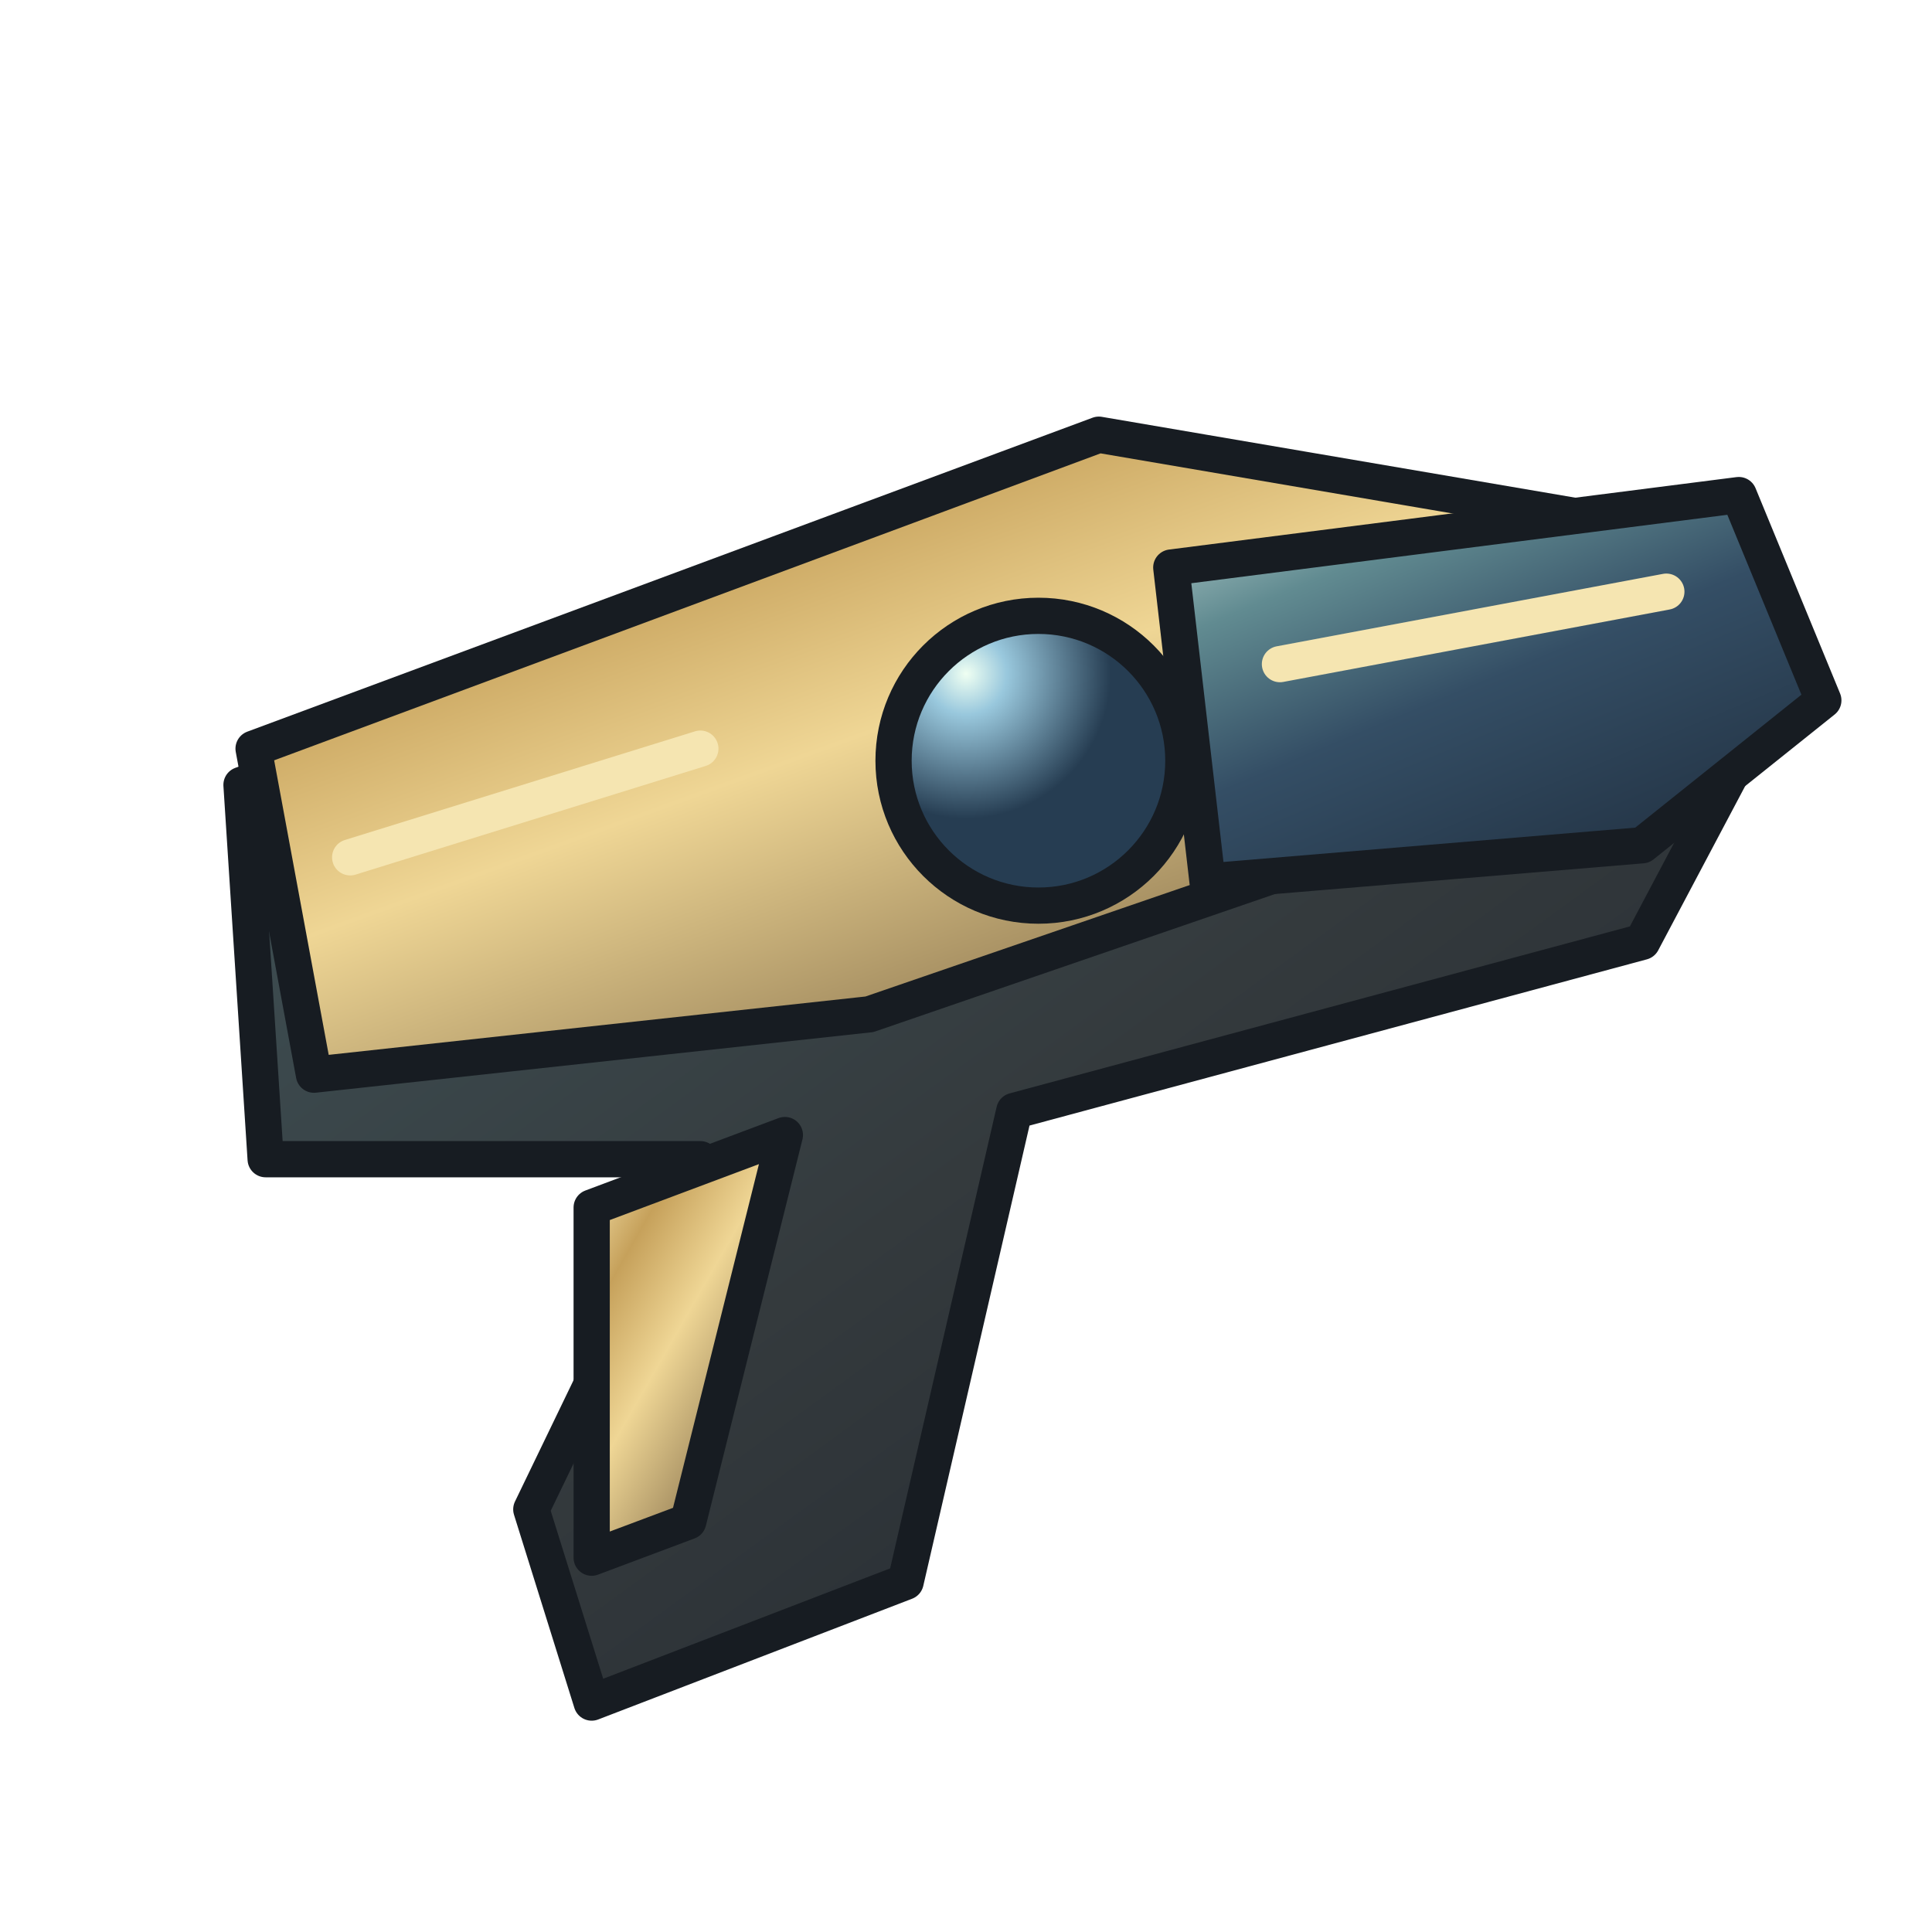
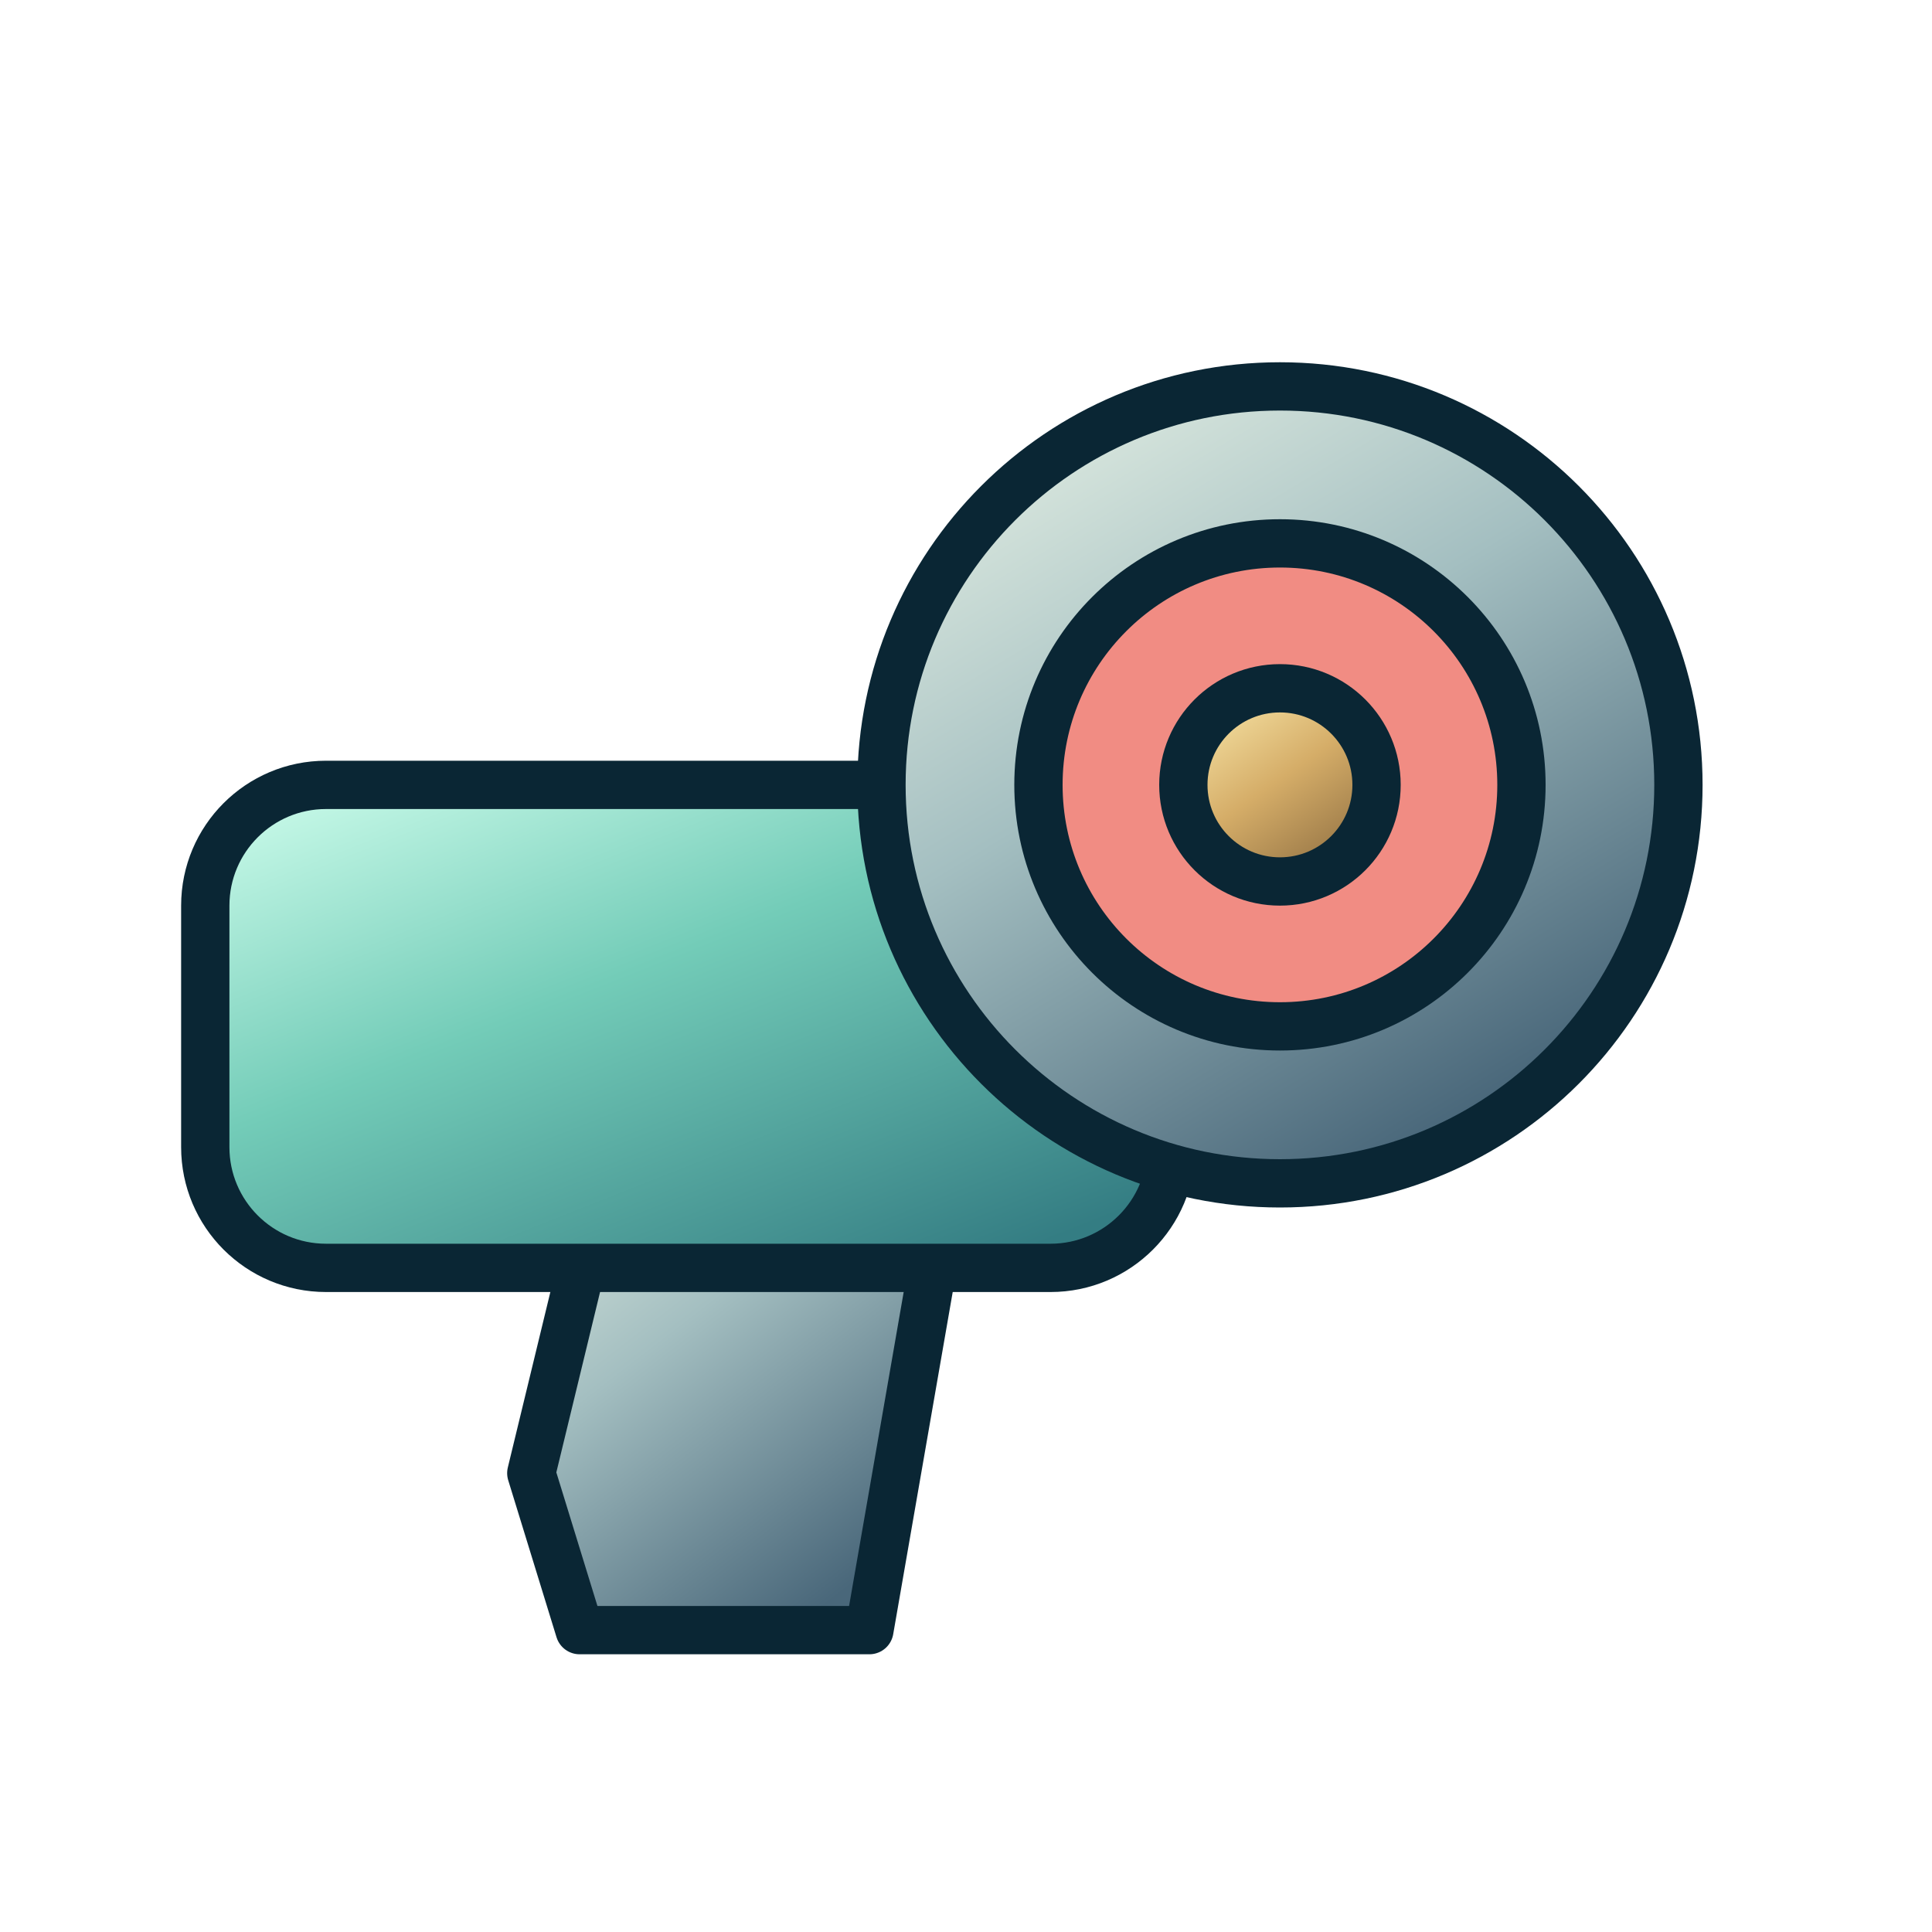
- <svg xmlns="http://www.w3.org/2000/svg" viewBox="0 0 160 160">
+ <svg xmlns="http://www.w3.org/2000/svg" viewBox="0 0 160 160" role="img">
  <defs>
-     <linearGradient id="metal" x2=".8" y2="1">
-       <stop stop-color="#fff0bb" />
-       <stop offset=".26" stop-color="#c6a15b" />
-       <stop offset=".5" stop-color="#efd695" />
-       <stop offset="1" stop-color="#685337" />
+     <linearGradient id="steel" x2=".6" y2="1">
+       <stop stop-color="#edf6e9" />
+       <stop offset=".48" stop-color="#a4bfc1" />
+       <stop offset="1" stop-color="#49677a" />
    </linearGradient>
-     <linearGradient id="leather" x2=".9" y2="1">
-       <stop stop-color="#42565b" />
-       <stop offset=".55" stop-color="#343a3d" />
-       <stop offset="1" stop-color="#20262e" />
+     <linearGradient id="mint" x2=".8" y2="1">
+       <stop stop-color="#d2ffee" />
+       <stop offset=".45" stop-color="#73ccb8" />
+       <stop offset="1" stop-color="#347d83" />
    </linearGradient>
-     <linearGradient id="paper" x2=".7" y2="1">
-       <stop stop-color="#f2e4bc" />
-       <stop offset=".5" stop-color="#c6b88f" />
-       <stop offset="1" stop-color="#807960" />
+     <linearGradient id="gold" x2=".7" y2="1">
+       <stop stop-color="#fff1b4" />
+       <stop offset=".55" stop-color="#d5ad68" />
+       <stop offset="1" stop-color="#947344" />
    </linearGradient>
-     <linearGradient id="glass" x2=".7" y2="1">
-       <stop stop-color="#bad3d0" />
-       <stop offset=".25" stop-color="#618b91" />
-       <stop offset=".55" stop-color="#344e65" />
-       <stop offset="1" stop-color="#233344" />
+     <linearGradient id="blue" x2=".8" y2="1">
+       <stop stop-color="#c9f5ff" />
+       <stop offset=".45" stop-color="#73b5da" />
+       <stop offset="1" stop-color="#425e9a" />
    </linearGradient>
-     <radialGradient id="gem" cx=".25" cy=".2">
-       <stop stop-color="#effff2" />
-       <stop offset=".28" stop-color="#99c8dd" />
-       <stop offset="1" stop-color="#263d52" />
-     </radialGradient>
  </defs>
  <g stroke-linejoin="round">
-     <path d="M20 65 89 40 132 47 145 61 136 78 84 92 75 131 49 141 44 125 58 96 22 96Z" fill="url(#leather)" stroke="#171c22" stroke-width="3" stroke-linejoin="round" stroke-linecap="round" />
-     <path d="M21 62 91 36 132 43 136 62 72 84 26 89Z" fill="url(#metal)" stroke="#171c22" stroke-width="3" stroke-linejoin="round" stroke-linecap="round" />
-     <path d="M97 47 144 41 151 58 136 70 100 73Z" fill="url(#glass)" stroke="#171c22" stroke-width="3" stroke-linejoin="round" stroke-linecap="round" />
-     <path d="M49 100 65 94 57 126 49 129Z" fill="url(#metal)" stroke="#171c22" stroke-width="3" stroke-linejoin="round" stroke-linecap="round" />
-     <circle cx="86" cy="63" r="12" fill="url(#gem)" stroke="#171c22" stroke-width="3" />
-     <path d="M29 71 58 62M106 55 138 49" fill="none" stroke="#f5e5b1" stroke-width="3" stroke-linejoin="round" stroke-linecap="round" />
+     <path d="M52 89 80 89 72 135 48 135 44 122Z" fill="url(#steel)" stroke="#0a2634" stroke-width="4" stroke-linecap="round" stroke-linejoin="round" />
+     <rect x="17" y="65" width="80" height="40" rx="10" fill="url(#mint)" stroke="#0a2634" stroke-width="4" />
+     <circle cx="106" cy="65" r="33" fill="url(#steel)" stroke="#0a2634" stroke-width="4" />
+     <circle cx="106" cy="65" r="20" fill="#f18c83" stroke="#0a2634" stroke-width="4" />
+     <g transform="translate(0 0) scale(1) rotate(0 80 80)">
+       <path d="M106 23 106 34" fill="none" stroke="url(#gold)" stroke-width="7" stroke-linecap="round" stroke-linejoin="round" />
+     </g>
+     <g transform="translate(0 0) scale(1) rotate(60 80 80)">
+       <path d="M106 23 106 34" fill="none" stroke="url(#gold)" stroke-width="7" stroke-linecap="round" stroke-linejoin="round" />
+     </g>
+     <g transform="translate(0 0) scale(1) rotate(120 80 80)">
+       <path d="M106 23 106 34" fill="none" stroke="url(#gold)" stroke-width="7" stroke-linecap="round" stroke-linejoin="round" />
+     </g>
+     <g transform="translate(0 0) scale(1) rotate(180 80 80)">
+       <path d="M106 23 106 34" fill="none" stroke="url(#gold)" stroke-width="7" stroke-linecap="round" stroke-linejoin="round" />
+     </g>
+     <g transform="translate(0 0) scale(1) rotate(240 80 80)">
+       <path d="M106 23 106 34" fill="none" stroke="url(#gold)" stroke-width="7" stroke-linecap="round" stroke-linejoin="round" />
+     </g>
+     <g transform="translate(0 0) scale(1) rotate(300 80 80)">
+       <path d="M106 23 106 34" fill="none" stroke="url(#gold)" stroke-width="7" stroke-linecap="round" stroke-linejoin="round" />
+     </g>
+     <circle cx="106" cy="65" r="8" fill="url(#gold)" stroke="#0a2634" stroke-width="4" />
  </g>
</svg>
